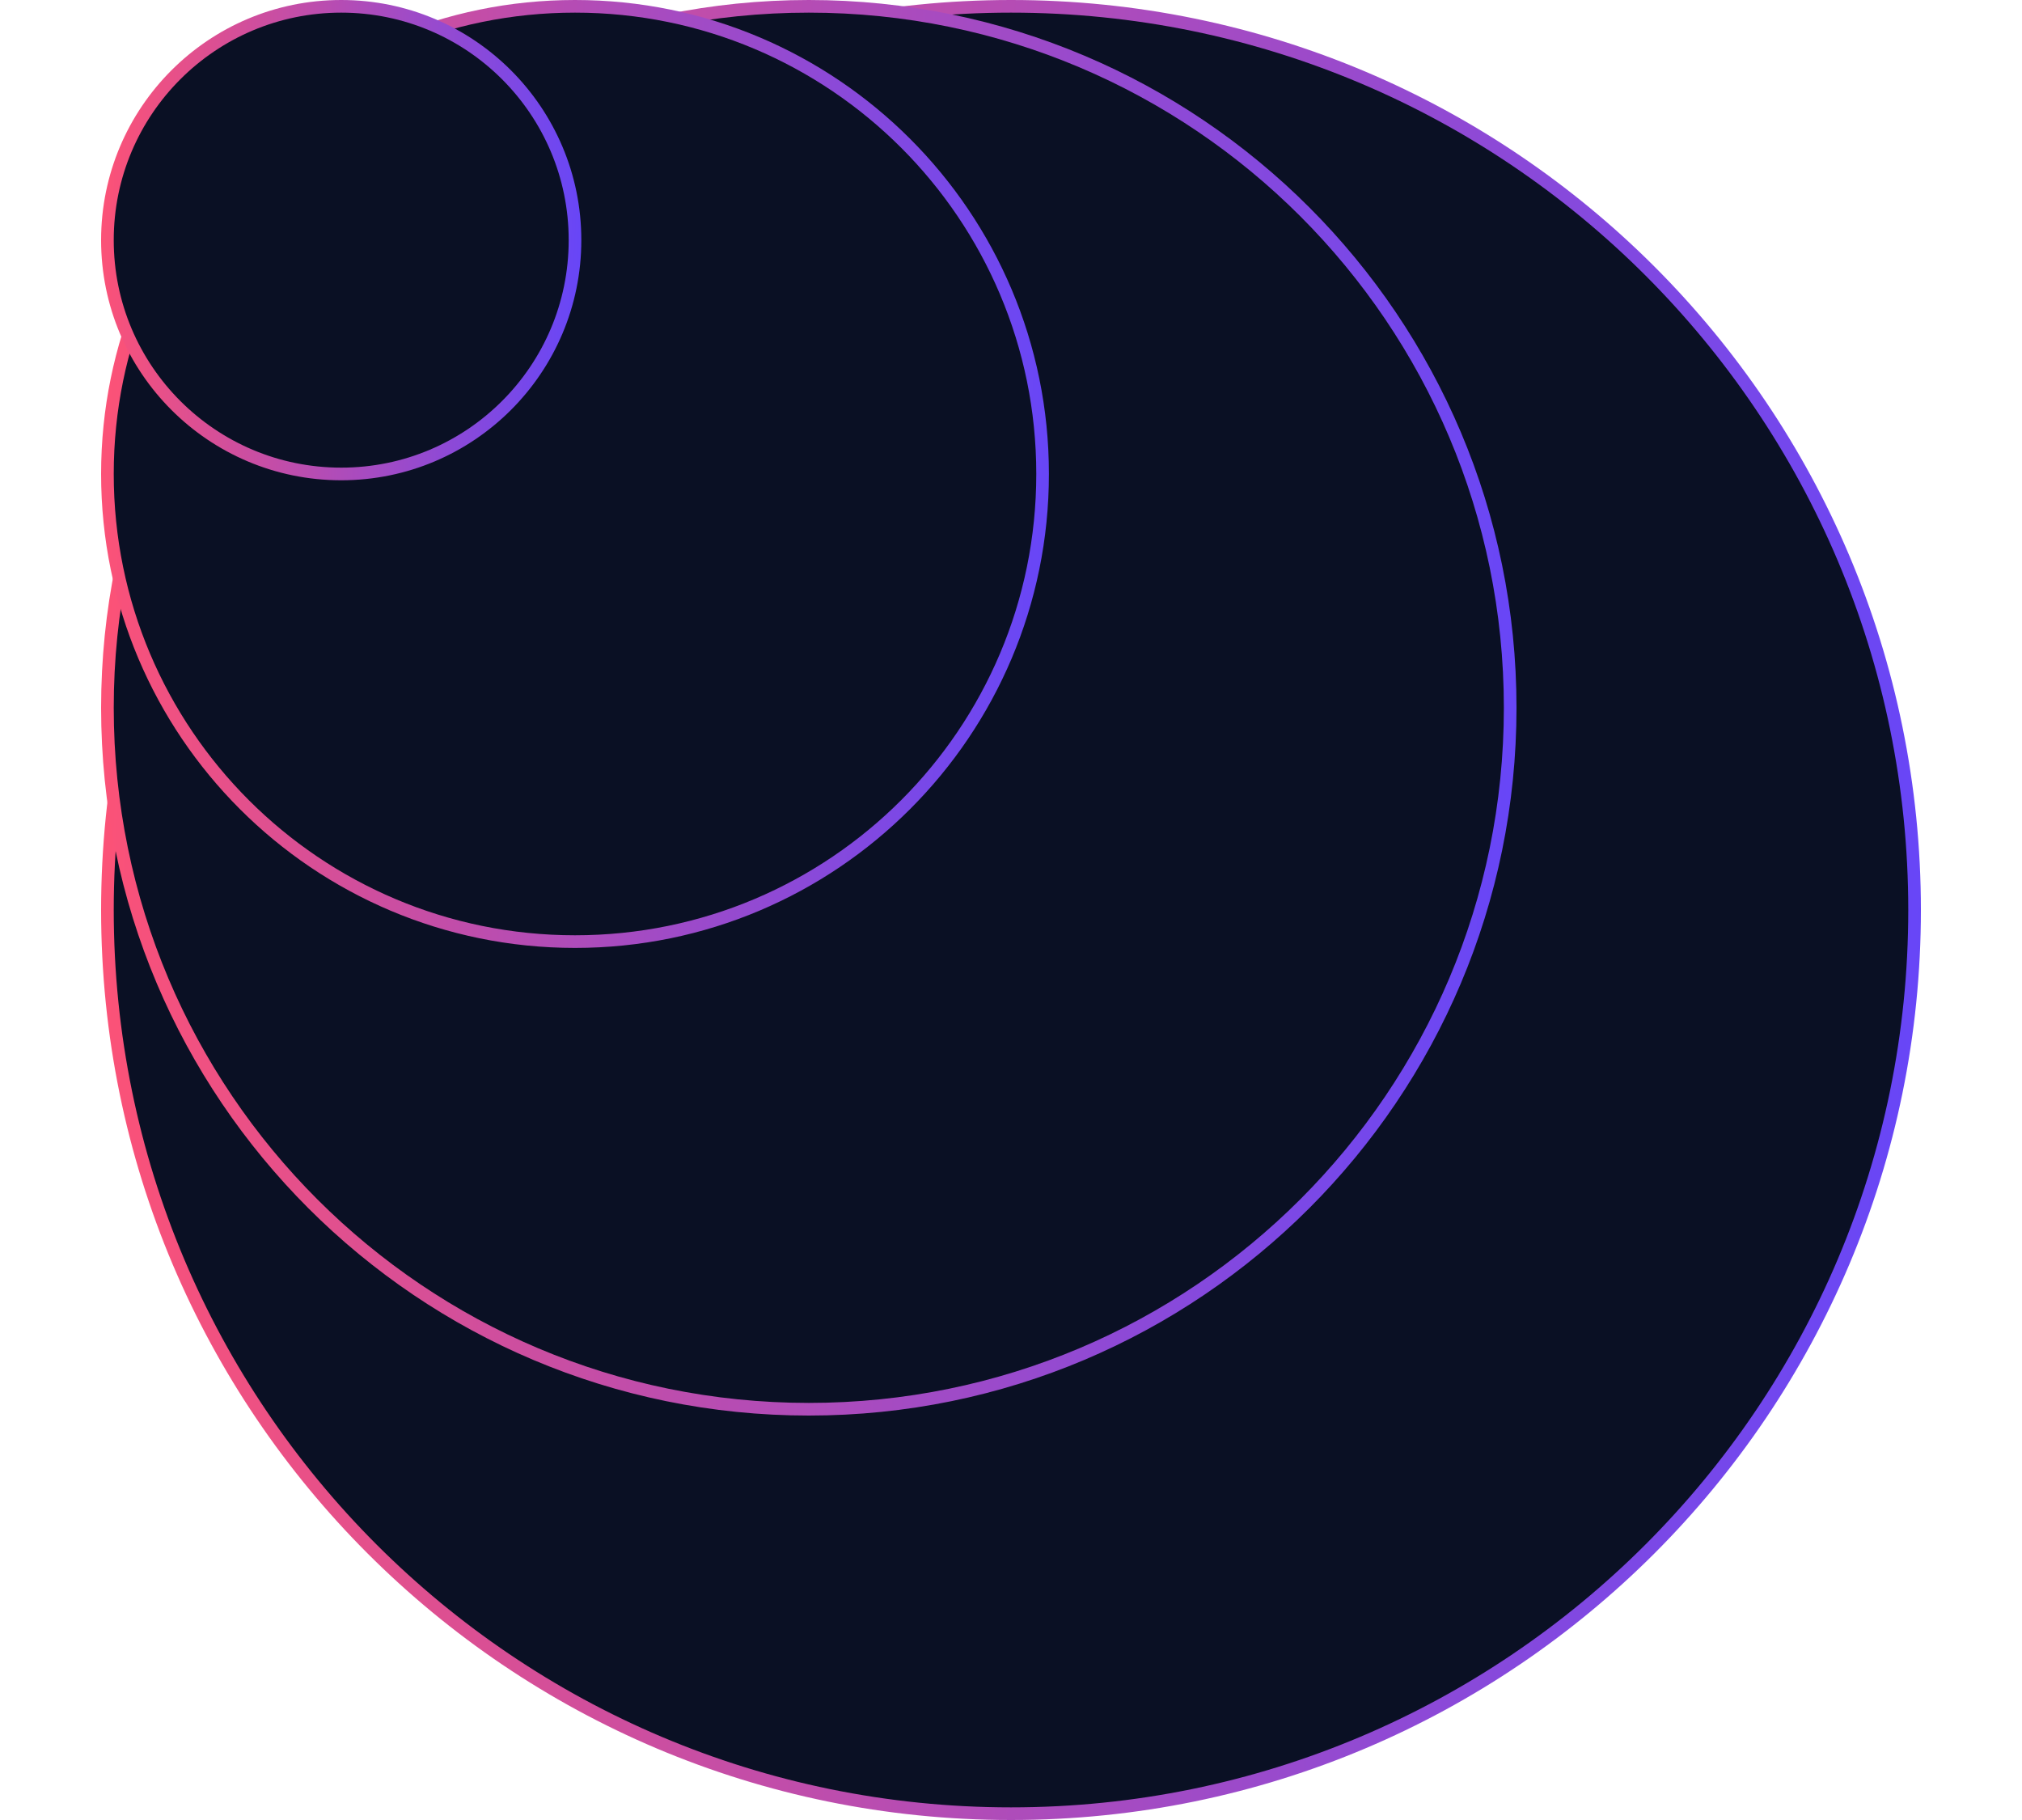
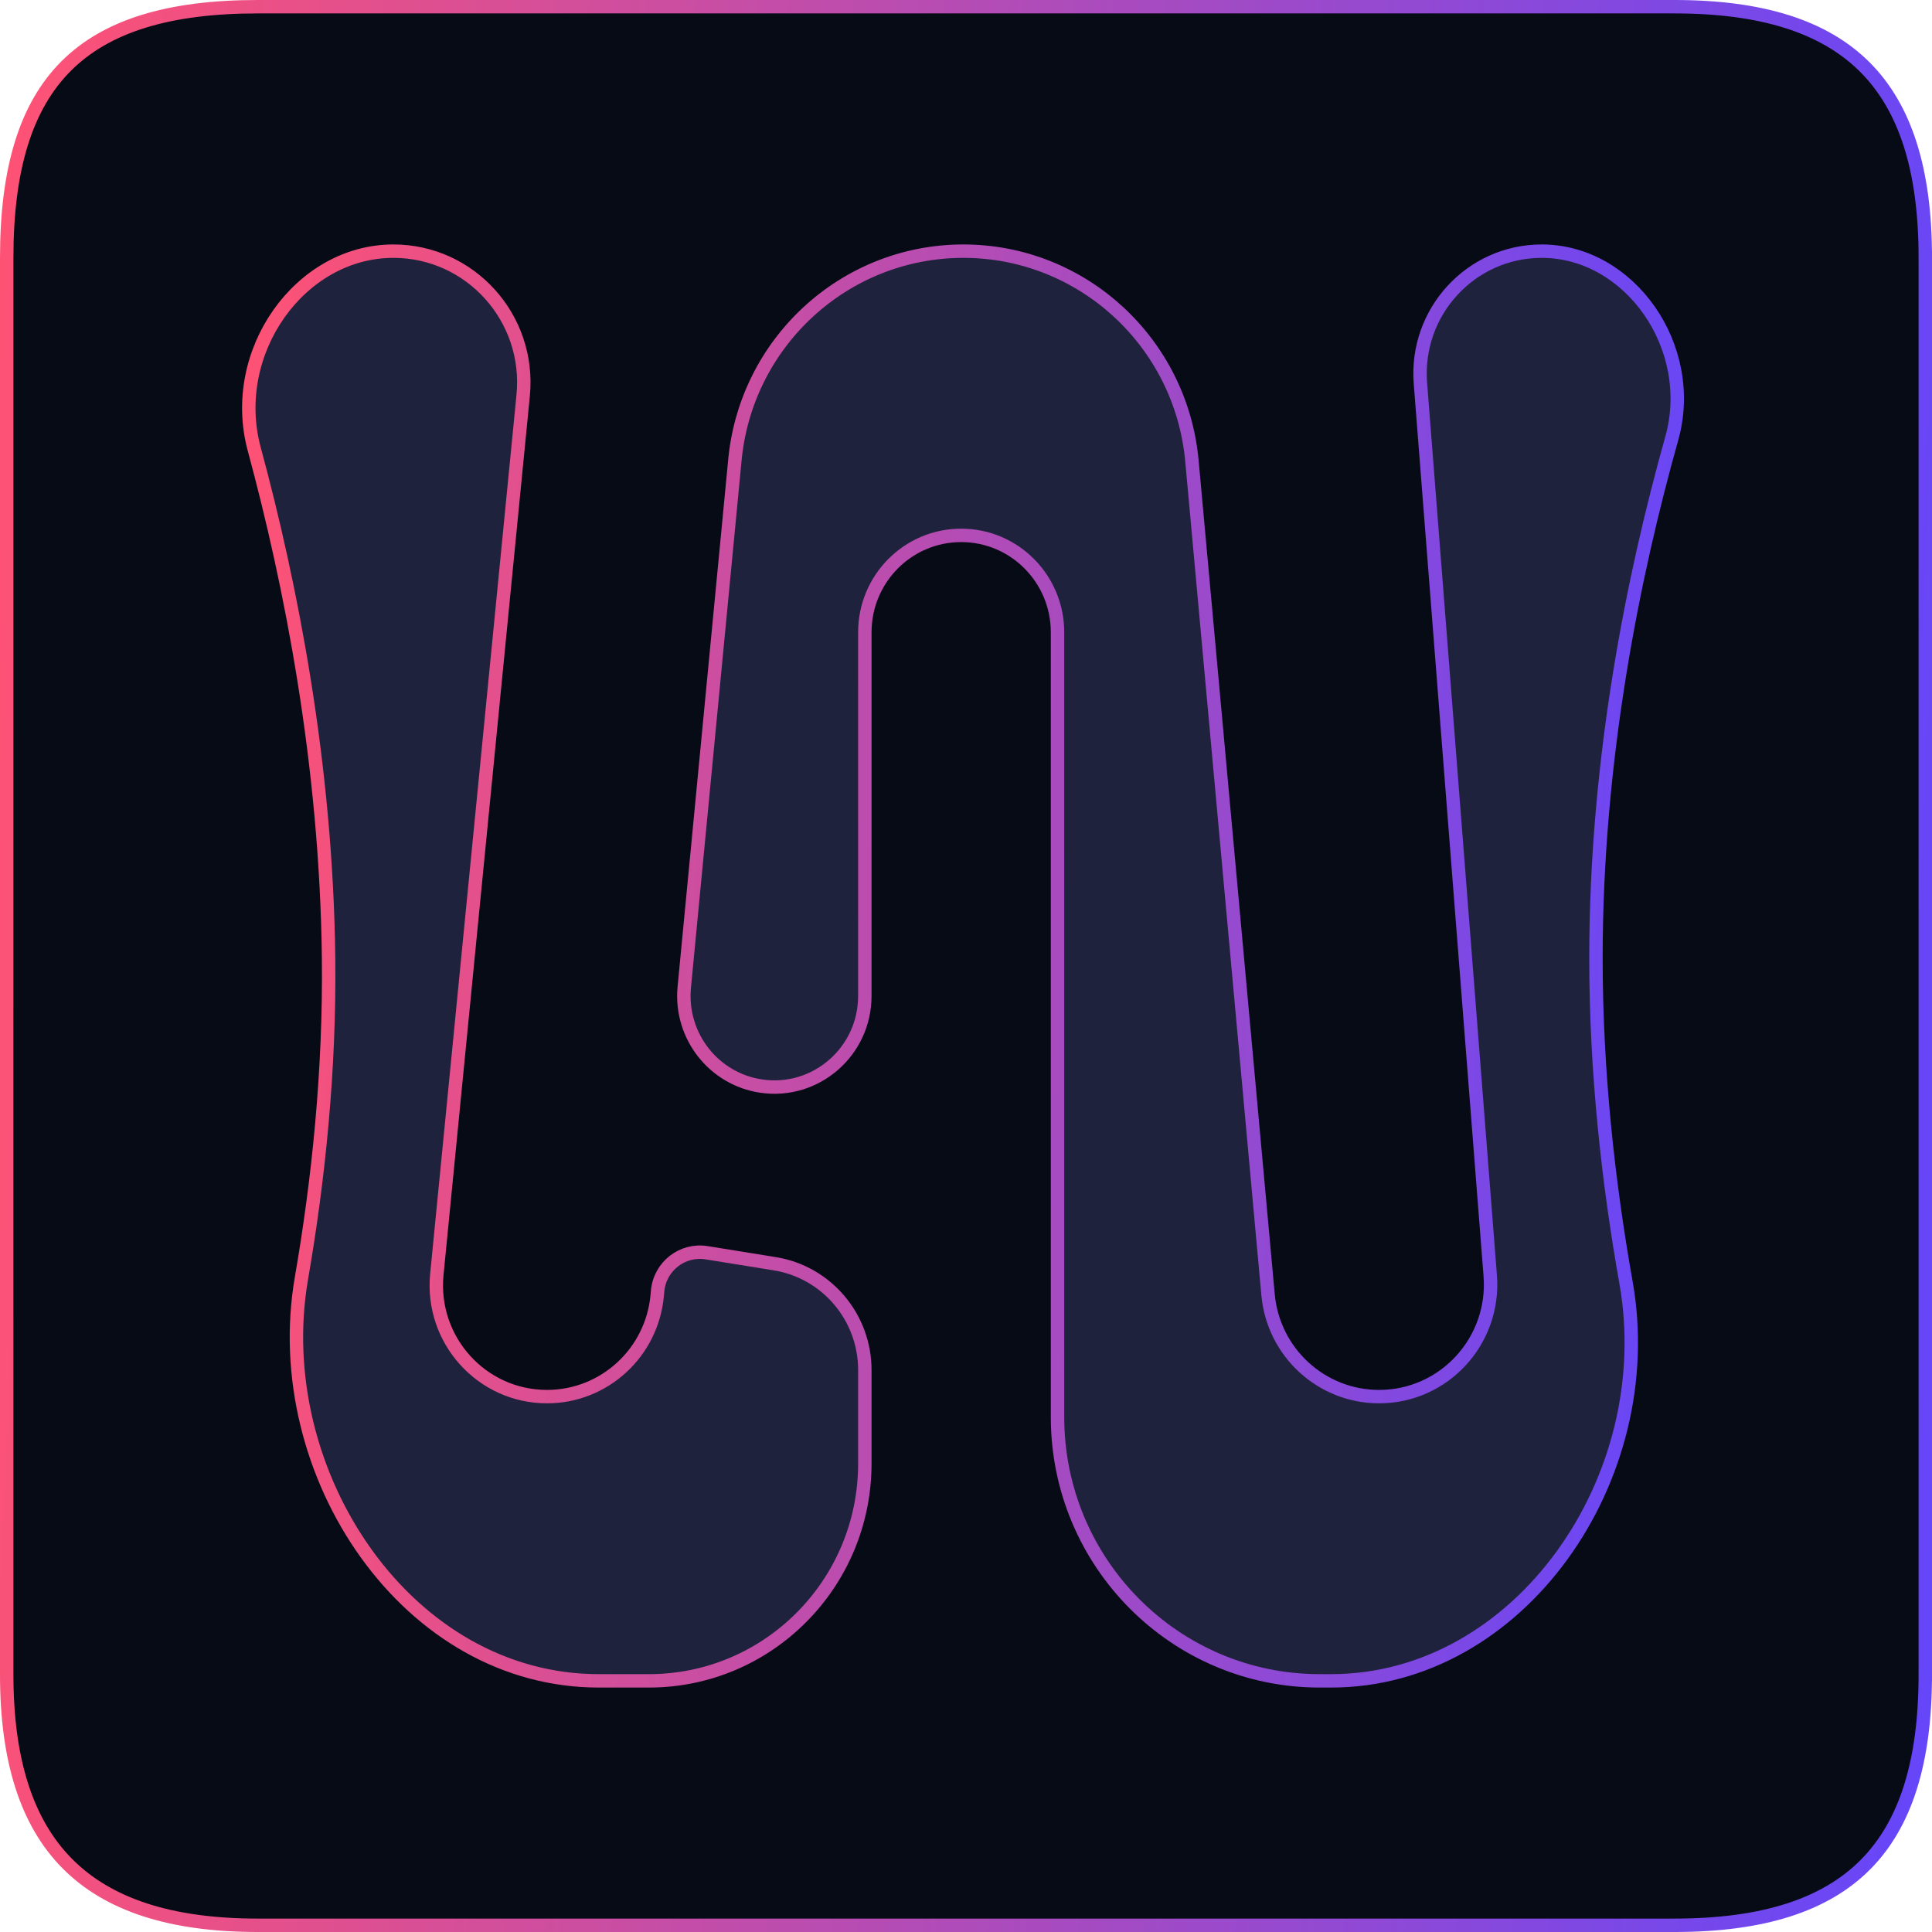
- <svg xmlns="http://www.w3.org/2000/svg" width="160" height="144" fill="none">
-   <rect x="8.5" y=".5" width="143" height="143" rx="71.5" fill="#0A1024" stroke="url(#a)" />
-   <rect x="8.5" y=".5" width="111" height="111" rx="55.5" fill="#0A1024" stroke="url(#b)" />
-   <rect x="8.5" y=".5" width="74" height="74" rx="37" fill="#0A1024" stroke="url(#c)" />
-   <rect x="8.5" y=".5" width="37" height="37" rx="18.5" fill="#0A1024" stroke="url(#d)" />
+ <svg xmlns="http://www.w3.org/2000/svg" width="144" height="144" viewBox="0 0 144 144" fill="none">
+   <path d="M0.5 19.2C0.5 12.537 1.948 7.897 4.942 4.913C7.936 1.928 12.577 0.5 19.2 0.5H124.8C131.332 0.5 135.977 1.983 138.995 4.999C142.012 8.015 143.5 12.659 143.5 19.2H144C143.5 19.2 143.5 19.2 143.5 19.2V19.201V19.203V19.205V19.207V19.21V19.214V19.218V19.223V19.228V19.234V19.241V19.248V19.256V19.264V19.273V19.282V19.292V19.302V19.313V19.325V19.337V19.349V19.362V19.376V19.39V19.405V19.42V19.436V19.453V19.47V19.487V19.505V19.524V19.543V19.563V19.583V19.604V19.625V19.646V19.669V19.692V19.715V19.739V19.764V19.788V19.814V19.84V19.866V19.894V19.921V19.949V19.978V20.007V20.037V20.067V20.098V20.129V20.161V20.193V20.226V20.259V20.293V20.327V20.362V20.397V20.433V20.469V20.506V20.543V20.581V20.619V20.658V20.698V20.738V20.778V20.819V20.86V20.902V20.944V20.987V21.03V21.074V21.118V21.163V21.208V21.254V21.3V21.347V21.394V21.442V21.49V21.538V21.587V21.637V21.687V21.738V21.789V21.84V21.892V21.945V21.997V22.051V22.105V22.159V22.214V22.269V22.325V22.381V22.438V22.495V22.552V22.61V22.669V22.728V22.787V22.847V22.907V22.968V23.029V23.091V23.153V23.216V23.279V23.342V23.406V23.471V23.535V23.601V23.666V23.733V23.799V23.866V23.934V24.002V24.07V24.139V24.208V24.278V24.348V24.418V24.489V24.561V24.632V24.705V24.777V24.85V24.924V24.998V25.072V25.147V25.222V25.298V25.374V25.451V25.527V25.605V25.683V25.761V25.839V25.918V25.998V26.077V26.158V26.238V26.319V26.401V26.483V26.565V26.648V26.73V26.814V26.898V26.982V27.067V27.152V27.237V27.323V27.409V27.496V27.583V27.671V27.758V27.847V27.935V28.024V28.114V28.203V28.294V28.384V28.475V28.566V28.658V28.75V28.843V28.935V29.029V29.122V29.216V29.31V29.405V29.5V29.596V29.692V29.788V29.884V29.981V30.078V30.176V30.274V30.373V30.471V30.57V30.67V30.77V30.87V30.971V31.071V31.173V31.274V31.376V31.479V31.581V31.684V31.788V31.892V31.996V32.1V32.205V32.31V32.415V32.521V32.627V32.734V32.841V32.948V33.055V33.163V33.271V33.38V33.489V33.598V33.707V33.817V33.928V34.038V34.149V34.26V34.371V34.483V34.595V34.708V34.821V34.934V35.047V35.161V35.275V35.389V35.504V35.619V35.734V35.85V35.966V36.082V36.199V36.316V36.433V36.551V36.668V36.786V36.905V37.024V37.143V37.262V37.382V37.502V37.622V37.742V37.863V37.984V38.106V38.227V38.349V38.472V38.594V38.717V38.84V38.964V39.088V39.212V39.336V39.461V39.585V39.711V39.836V39.962V40.088V40.214V40.341V40.467V40.594V40.722V40.849V40.977V41.106V41.234V41.363V41.492V41.621V41.751V41.88V42.011V42.141V42.272V42.402V42.533V42.665V42.797V42.928V43.06V43.193V43.326V43.459V43.592V43.725V43.859V43.993V44.127V44.261V44.396V44.531V44.666V44.801V44.937V45.073V45.209V45.345V45.482V45.619V45.756V45.893V46.031V46.168V46.306V46.445V46.583V46.722V46.861V47V47.139V47.279V47.419V47.559V47.699V47.84V47.98V48.121V48.262V48.404V48.545V48.687V48.829V48.971V49.114V49.257V49.399V49.542V49.686V49.829V49.973V50.117V50.261V50.405V50.55V50.695V50.84V50.985V51.13V51.276V51.421V51.567V51.713V51.86V52.006V52.153V52.3V52.447V52.594V52.742V52.889V53.037V53.185V53.333V53.481V53.63V53.779V53.928V54.077V54.226V54.376V54.525V54.675V54.825V54.975V55.126V55.276V55.427V55.578V55.729V55.88V56.031V56.183V56.334V56.486V56.638V56.79V56.943V57.095V57.248V57.401V57.553V57.707V57.86V58.013V58.167V58.321V58.474V58.629V58.783V58.937V59.091V59.246V59.401V59.556V59.711V59.866V60.021V60.177V60.332V60.488V60.644V60.8V60.956V61.112V61.269V61.425V61.582V61.739V61.896V62.053V62.21V62.367V62.525V62.682V62.84V62.998V63.156V63.314V63.472V63.63V63.789V63.947V64.106V64.265V64.424V64.583V64.742V64.901V65.06V65.22V65.379V65.539V65.698V65.858V66.018V66.178V66.338V66.499V66.659V66.82V66.98V67.141V67.302V67.462V67.623V67.784V67.945V68.107V68.268V68.429V68.591V68.752V68.914V69.076V69.237V69.399V69.561V69.723V69.885V70.048V70.21V70.372V70.535V70.697V70.86V71.023V71.185V71.348V71.511V71.674V71.837V72V72.163V72.326V72.489V72.652V72.815V72.977V73.14V73.303V73.465V73.628V73.79V73.952V74.115V74.277V74.439V74.601V74.763V74.924V75.086V75.248V75.409V75.571V75.732V75.893V76.055V76.216V76.377V76.538V76.698V76.859V77.02V77.18V77.341V77.501V77.662V77.822V77.982V78.142V78.302V78.461V78.621V78.78V78.94V79.099V79.258V79.417V79.576V79.735V79.894V80.053V80.211V80.37V80.528V80.686V80.844V81.002V81.16V81.318V81.475V81.633V81.79V81.947V82.104V82.261V82.418V82.575V82.731V82.888V83.044V83.2V83.356V83.512V83.668V83.823V83.979V84.134V84.289V84.444V84.599V84.754V84.909V85.063V85.217V85.371V85.526V85.679V85.833V85.987V86.14V86.293V86.447V86.6V86.752V86.905V87.057V87.21V87.362V87.514V87.666V87.817V87.969V88.12V88.271V88.422V88.573V88.724V88.874V89.025V89.175V89.325V89.475V89.624V89.774V89.923V90.072V90.221V90.37V90.519V90.667V90.815V90.963V91.111V91.258V91.406V91.553V91.7V91.847V91.994V92.14V92.287V92.433V92.579V92.725V92.87V93.015V93.16V93.305V93.45V93.595V93.739V93.883V94.027V94.171V94.314V94.457V94.601V94.743V94.886V95.029V95.171V95.313V95.455V95.596V95.738V95.879V96.02V96.16V96.301V96.441V96.581V96.721V96.861V97V97.139V97.278V97.417V97.555V97.694V97.832V97.969V98.107V98.244V98.381V98.518V98.655V98.791V98.927V99.063V99.199V99.334V99.469V99.604V99.739V99.873V100.007V100.141V100.275V100.408V100.542V100.674V100.807V100.939V101.072V101.204V101.335V101.467V101.598V101.729V101.859V101.989V102.12V102.249V102.379V102.508V102.637V102.766V102.894V103.023V103.15V103.278V103.406V103.533V103.659V103.786V103.912V104.038V104.164V104.289V104.415V104.539V104.664V104.788V104.912V105.036V105.16V105.283V105.406V105.528V105.651V105.773V105.894V106.016V106.137V106.258V106.378V106.498V106.618V106.738V106.857V106.976V107.095V107.214V107.332V107.449V107.567V107.684V107.801V107.918V108.034V108.15V108.266V108.381V108.496V108.611V108.725V108.839V108.953V109.066V109.179V109.292V109.405V109.517V109.629V109.74V109.851V109.962V110.073V110.183V110.293V110.402V110.511V110.62V110.729V110.837V110.945V111.052V111.159V111.266V111.373V111.479V111.585V111.69V111.795V111.9V112.004V112.109V112.212V112.316V112.419V112.521V112.624V112.726V112.827V112.929V113.029V113.13V113.23V113.33V113.43V113.529V113.627V113.726V113.824V113.922V114.019V114.116V114.212V114.308V114.404V114.5V114.595V114.69V114.784V114.878V114.971V115.065V115.157V115.25V115.342V115.434V115.525V115.616V115.706V115.797V115.886V115.976V116.065V116.153V116.242V116.329V116.417V116.504V116.591V116.677V116.763V116.848V116.933V117.018V117.102V117.186V117.269V117.353V117.435V117.517V117.599V117.681V117.762V117.842V117.923V118.002V118.082V118.161V118.239V118.318V118.395V118.473V118.549V118.626V118.702V118.778V118.853V118.928V119.002V119.076V119.15V119.223V119.295V119.368V119.439V119.511V119.582V119.652V119.722V119.792V119.861V119.93V119.998V120.066V120.134V120.201V120.268V120.334V120.399V120.465V120.529V120.594V120.658V120.721V120.784V120.847V120.909V120.971V121.032V121.093V121.153V121.213V121.272V121.331V121.39V121.448V121.505V121.562V121.619V121.675V121.731V121.786V121.841V121.895V121.949V122.002V122.055V122.108V122.16V122.211V122.262V122.313V122.363V122.412V122.462V122.51V122.558V122.606V122.653V122.7V122.746V122.792V122.837V122.882V122.926V122.97V123.013V123.056V123.098V123.14V123.181V123.222V123.263V123.302V123.342V123.38V123.419V123.457V123.494V123.531V123.567V123.603V123.638V123.673V123.707V123.741V123.774V123.807V123.839V123.871V123.902V123.933V123.963V123.993V124.022V124.051V124.079V124.106V124.133V124.16V124.186V124.212V124.237V124.261V124.285V124.308V124.331V124.353V124.375V124.397V124.417V124.437V124.457V124.476V124.495V124.513V124.53V124.547V124.564V124.58V124.595V124.61V124.624V124.638V124.651V124.663V124.676V124.687V124.698V124.708V124.718V124.728V124.736V124.744V124.752V124.759V124.766V124.772V124.777V124.782V124.786V124.79V124.793V124.795V124.797V124.799V124.8C143.5 124.8 143.5 124.8 144 124.8H143.5C143.5 131.316 142.039 135.96 139.035 138.982C136.031 142.003 131.388 143.5 124.8 143.5H19.2C12.671 143.5 8.025 141.946 5.006 138.892C1.985 135.838 0.5 131.19 0.5 124.8V19.2Z" fill="#070B16" stroke="url(#paint0_linear_827_5686)" />
+   <path d="M54.758 34.467L54.758 34.462C55.52 25.555 62.927 18.72 71.804 18.72C80.644 18.72 88.032 25.498 88.841 34.363L94.514 96.501C94.906 100.801 98.492 104.096 102.79 104.096C107.64 104.096 111.454 99.938 111.074 95.081L105.87 28.567C105.454 23.255 109.625 18.72 114.912 18.72C121.469 18.72 126.518 25.871 124.601 32.69C121.741 42.864 118.953 56.575 118.953 71.404C118.953 79.92 119.873 88.153 121.193 95.59C122.488 102.883 120.505 110.316 116.429 115.924C112.355 121.531 106.217 125.281 99.215 125.281H98.364C87.574 125.281 78.821 116.478 78.821 105.613V47.127C78.821 43.141 75.609 39.904 71.641 39.904C67.672 39.904 64.46 43.141 64.46 47.127V74.233C64.46 78.376 60.809 81.548 56.744 80.953C53.213 80.435 50.69 77.237 50.995 73.653C50.995 73.652 50.995 73.651 50.995 73.651L54.758 34.467ZM38.994 29.467L32.56 94.982C32.081 99.86 35.889 104.096 40.77 104.096C45.036 104.096 48.595 100.825 48.985 96.556L49.015 96.223C49.183 94.386 50.859 93.081 52.662 93.371L57.747 94.191C61.612 94.815 64.46 98.172 64.46 102.118V109.083C64.46 118.032 57.252 125.281 48.366 125.281H44.63C37.576 125.281 31.437 121.539 27.314 115.815C23.18 110.076 21.216 102.514 22.467 95.276C23.741 87.913 24.587 79.781 24.489 71.371C24.32 56.938 21.679 43.563 18.952 33.484C16.994 26.25 22.346 18.72 29.32 18.72C35.063 18.72 39.559 23.707 38.994 29.467Z" fill="#1F223D" stroke="url(#paint1_linear_827_5686)" />
  <defs>
-     <linearGradient id="a" x1="8" y1="0" x2="158.142" y2="6.729" gradientUnits="userSpaceOnUse">
+     <linearGradient id="paint0_linear_827_5686" x1="0" y1="0" x2="150.142" y2="6.729" gradientUnits="userSpaceOnUse">
      <stop stop-color="#FF5274" />
      <stop offset="1" stop-color="#6446FA" />
    </linearGradient>
-     <linearGradient id="b" x1="8" y1="0" x2="124.777" y2="5.233" gradientUnits="userSpaceOnUse">
-       <stop stop-color="#FF5274" />
-       <stop offset="1" stop-color="#6446FA" />
-     </linearGradient>
-     <linearGradient id="c" x1="8" y1="0" x2="86.199" y2="3.504" gradientUnits="userSpaceOnUse">
-       <stop stop-color="#FF5274" />
-       <stop offset="1" stop-color="#6446FA" />
-     </linearGradient>
-     <linearGradient id="d" x1="8" y1="0" x2="47.621" y2="1.776" gradientUnits="userSpaceOnUse">
+     <linearGradient id="paint1_linear_827_5686" x1="18.045" y1="18.22" x2="130.095" y2="23.236" gradientUnits="userSpaceOnUse">
      <stop stop-color="#FF5274" />
      <stop offset="1" stop-color="#6446FA" />
    </linearGradient>
  </defs>
</svg>
